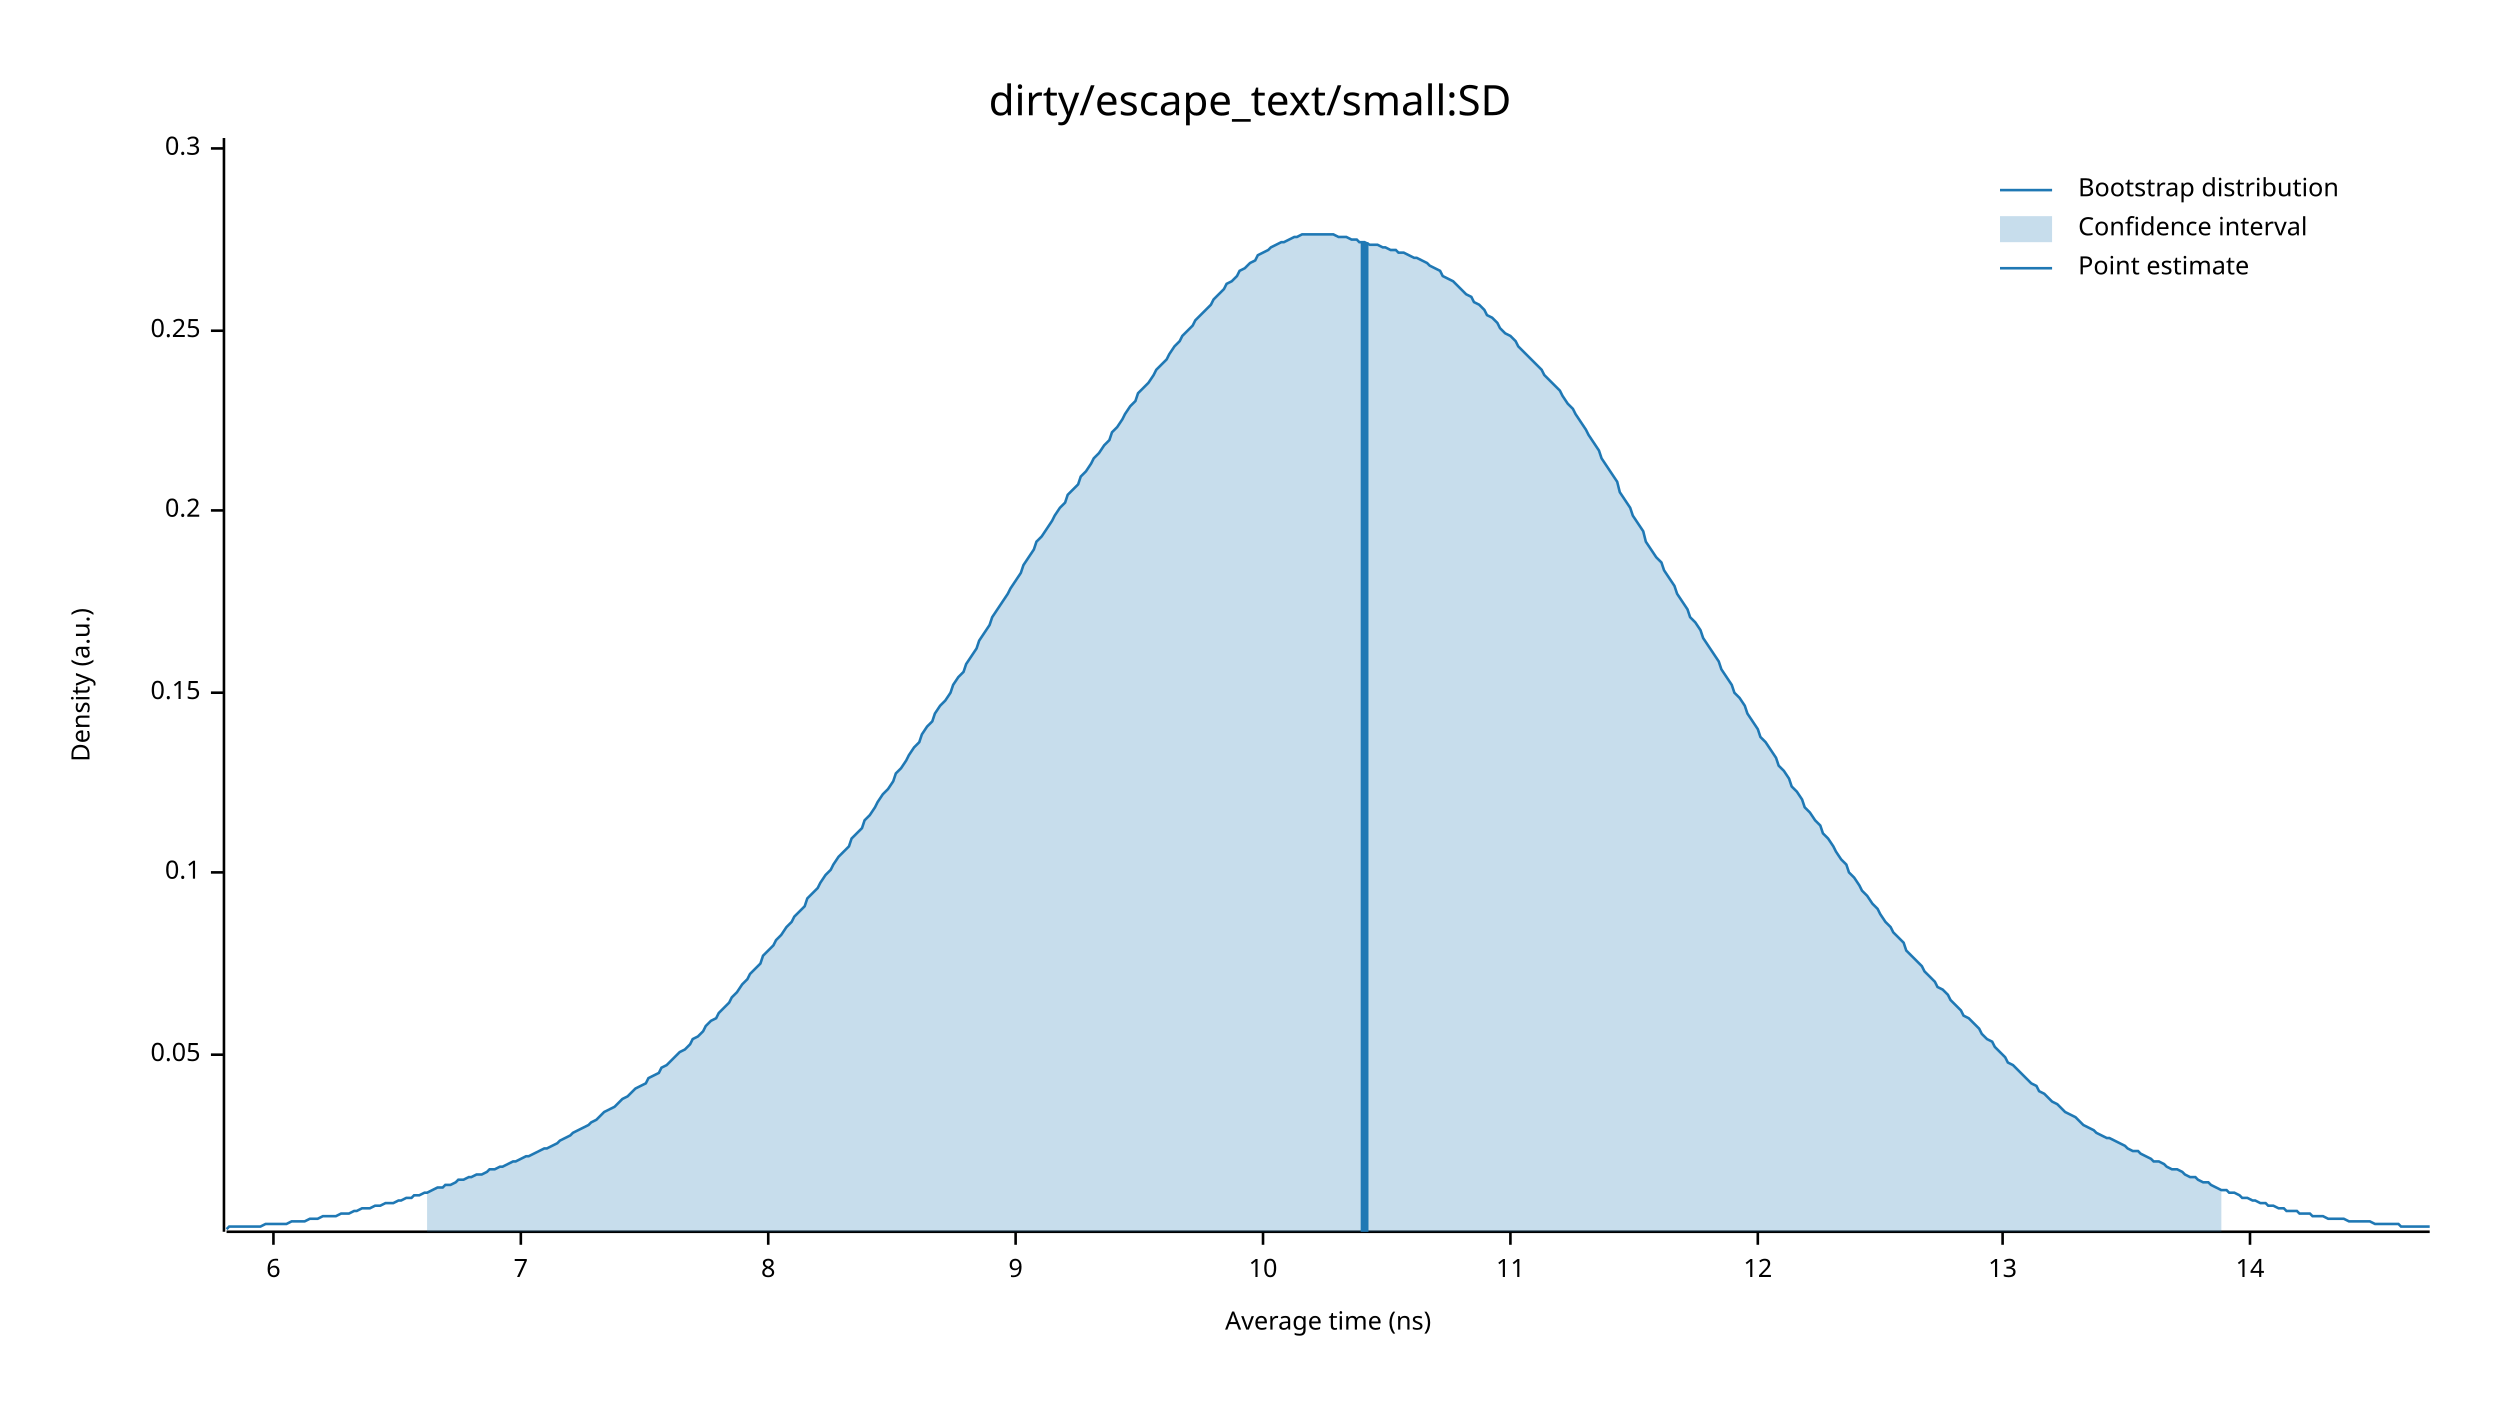
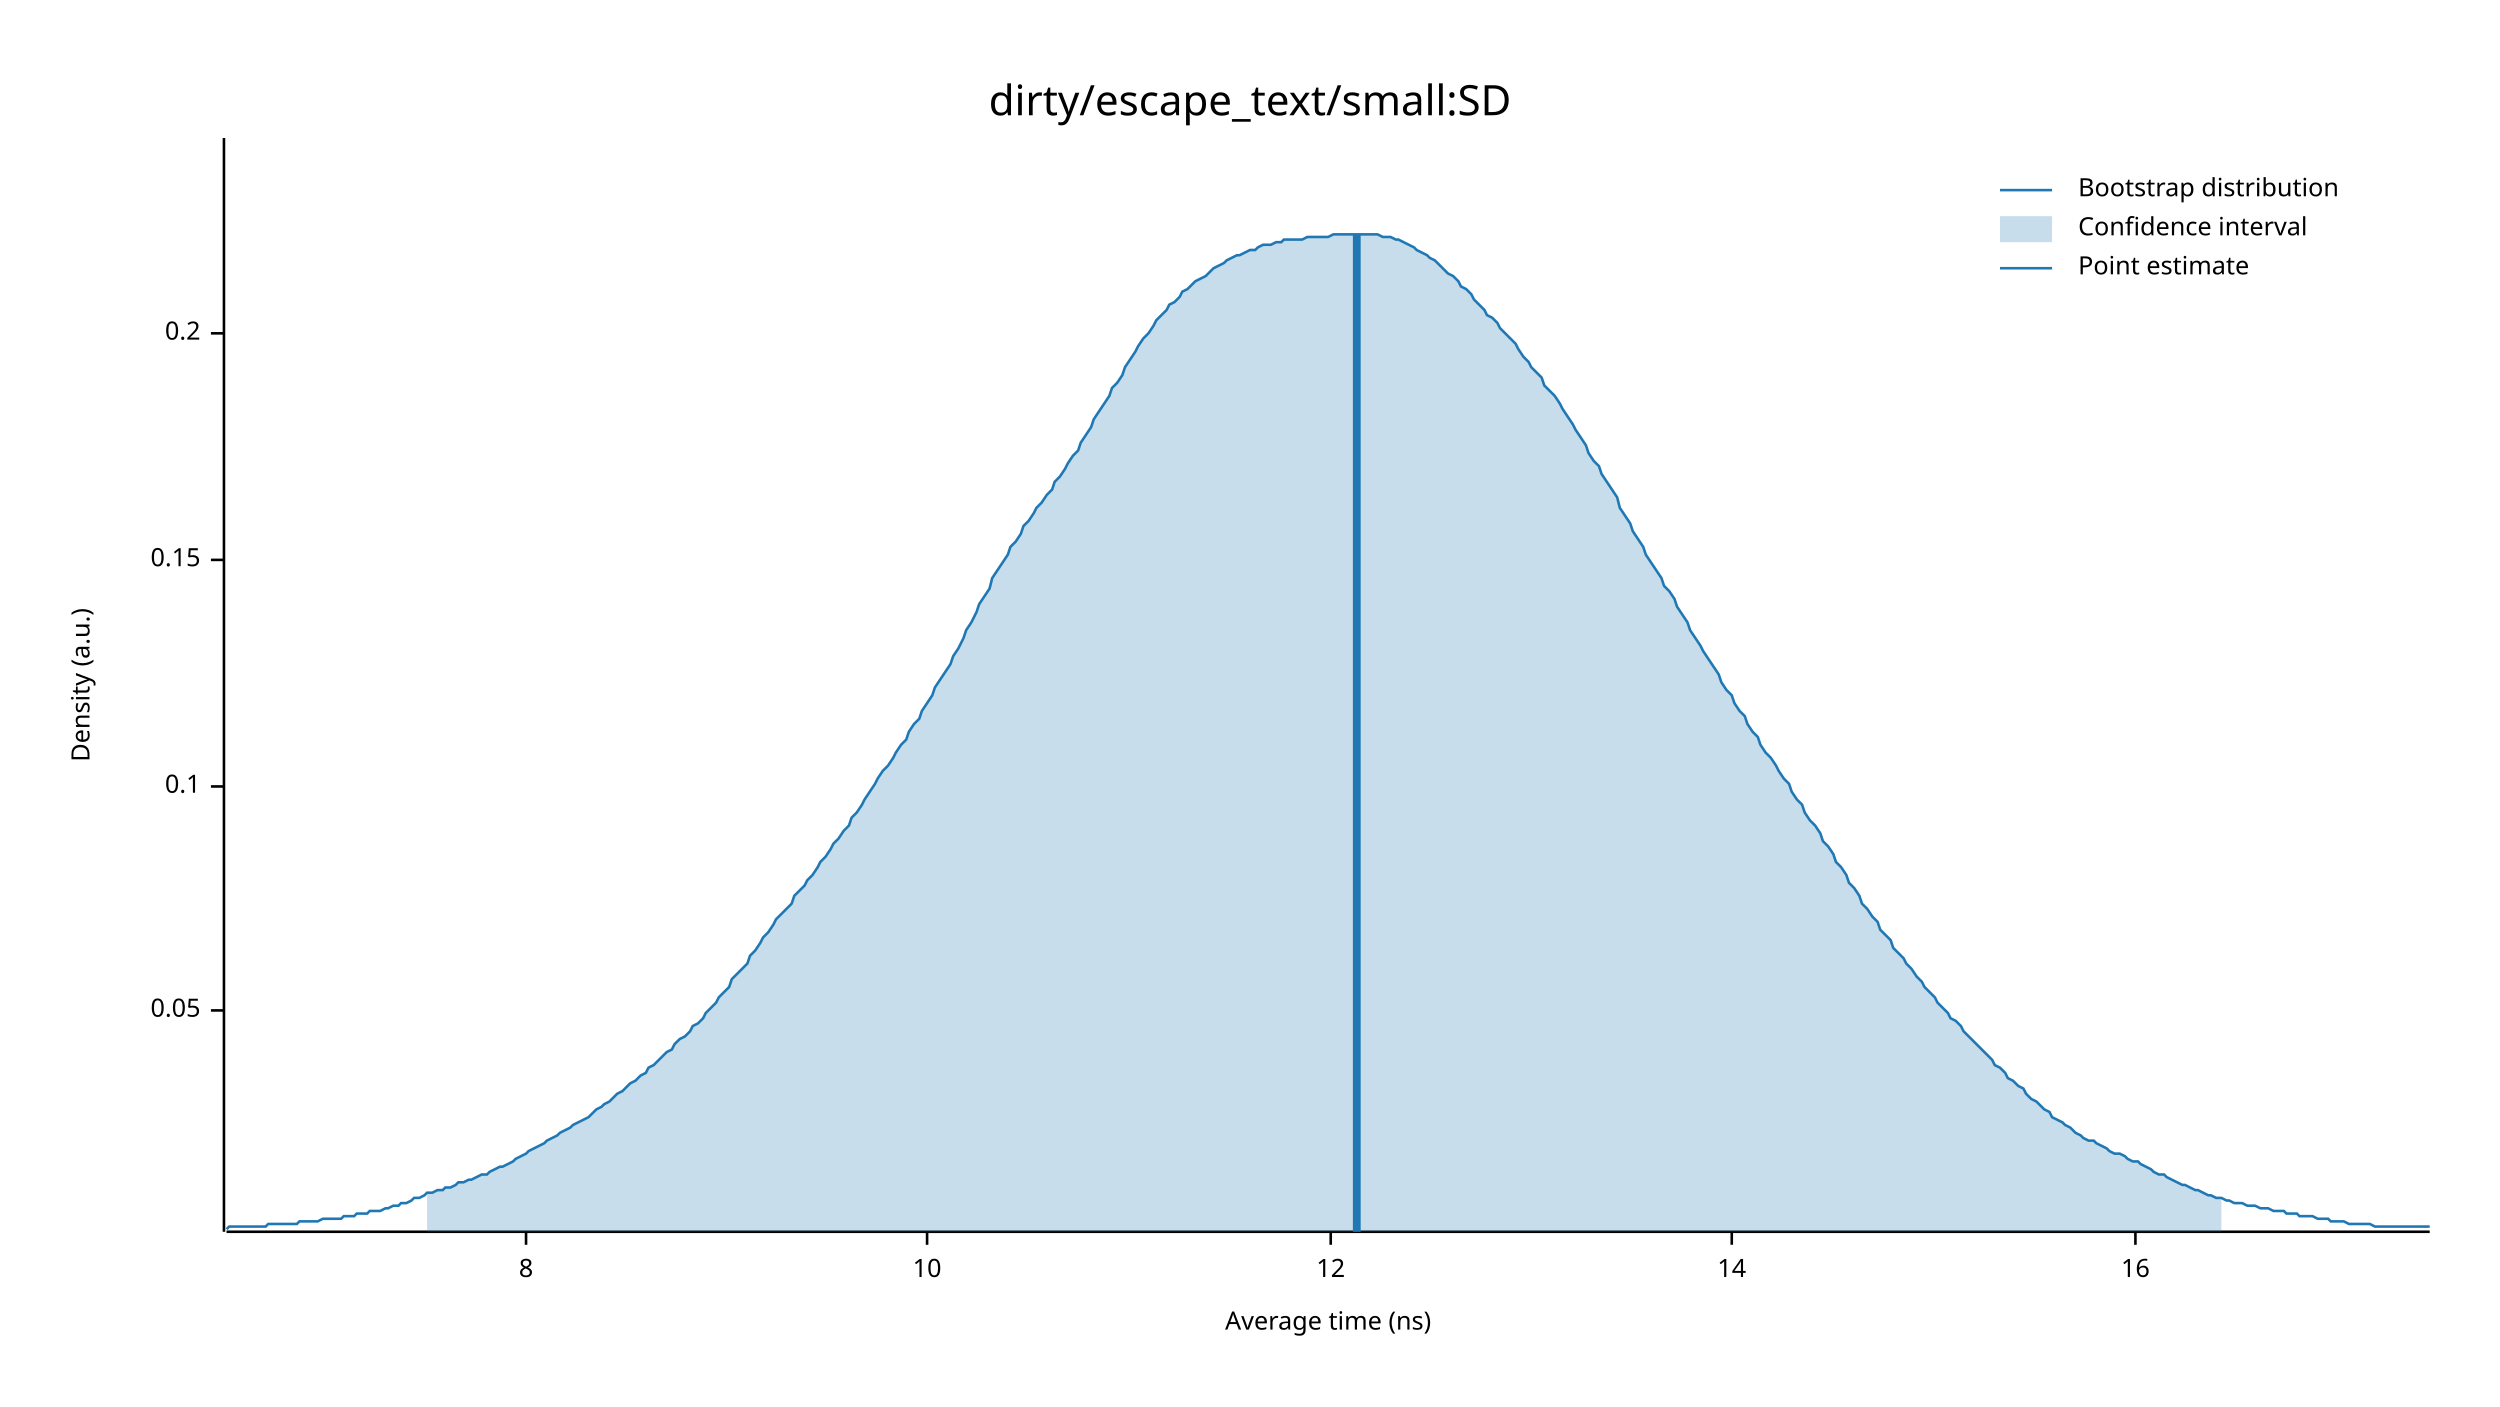
<svg xmlns="http://www.w3.org/2000/svg" width="960" height="540" viewBox="0 0 960 540">
  <text x="480" y="32" dy="0.76em" text-anchor="middle" font-family="sans-serif" font-size="16.129" opacity="1" fill="#000000">
dirty/escape_text/small:SD
</text>
  <text x="27" y="263" dy="0.76em" text-anchor="middle" font-family="sans-serif" font-size="9.677" opacity="1" fill="#000000" transform="rotate(270, 27, 263)">
Density (a.u.)
</text>
  <text x="510" y="513" dy="-0.5ex" text-anchor="middle" font-family="sans-serif" font-size="9.677" opacity="1" fill="#000000">
Average time (ns)
</text>
  <polyline fill="none" opacity="1" stroke="#000000" stroke-width="1" points="86,53 86,473 " />
-   <text x="77" y="405" dy="0.5ex" text-anchor="end" font-family="sans-serif" font-size="9.677" opacity="1" fill="#000000">
+   <text x="77" y="388" dy="0.5ex" text-anchor="end" font-family="sans-serif" font-size="9.677" opacity="1" fill="#000000">
0.05
</text>
-   <polyline fill="none" opacity="1" stroke="#000000" stroke-width="1" points="81,405 86,405 " />
-   <text x="77" y="335" dy="0.5ex" text-anchor="end" font-family="sans-serif" font-size="9.677" opacity="1" fill="#000000">
+   <polyline fill="none" opacity="1" stroke="#000000" stroke-width="1" points="81,388 86,388 " />
+   <text x="77" y="302" dy="0.5ex" text-anchor="end" font-family="sans-serif" font-size="9.677" opacity="1" fill="#000000">
0.1
</text>
-   <polyline fill="none" opacity="1" stroke="#000000" stroke-width="1" points="81,335 86,335 " />
-   <text x="77" y="266" dy="0.5ex" text-anchor="end" font-family="sans-serif" font-size="9.677" opacity="1" fill="#000000">
+   <polyline fill="none" opacity="1" stroke="#000000" stroke-width="1" points="81,302 86,302 " />
+   <text x="77" y="215" dy="0.5ex" text-anchor="end" font-family="sans-serif" font-size="9.677" opacity="1" fill="#000000">
0.15
</text>
-   <polyline fill="none" opacity="1" stroke="#000000" stroke-width="1" points="81,266 86,266 " />
-   <text x="77" y="196" dy="0.5ex" text-anchor="end" font-family="sans-serif" font-size="9.677" opacity="1" fill="#000000">
+   <polyline fill="none" opacity="1" stroke="#000000" stroke-width="1" points="81,215 86,215 " />
+   <text x="77" y="128" dy="0.5ex" text-anchor="end" font-family="sans-serif" font-size="9.677" opacity="1" fill="#000000">
0.2
</text>
-   <polyline fill="none" opacity="1" stroke="#000000" stroke-width="1" points="81,196 86,196 " />
-   <text x="77" y="127" dy="0.5ex" text-anchor="end" font-family="sans-serif" font-size="9.677" opacity="1" fill="#000000">
- 0.25
- </text>
-   <polyline fill="none" opacity="1" stroke="#000000" stroke-width="1" points="81,127 86,127 " />
-   <text x="77" y="57" dy="0.5ex" text-anchor="end" font-family="sans-serif" font-size="9.677" opacity="1" fill="#000000">
- 0.3
- </text>
-   <polyline fill="none" opacity="1" stroke="#000000" stroke-width="1" points="81,57 86,57 " />
+   <polyline fill="none" opacity="1" stroke="#000000" stroke-width="1" points="81,128 86,128 " />
  <polyline fill="none" opacity="1" stroke="#000000" stroke-width="1" points="87,473 933,473 " />
-   <text x="105" y="483" dy="0.76em" text-anchor="middle" font-family="sans-serif" font-size="9.677" opacity="1" fill="#000000">
- 6
- </text>
-   <polyline fill="none" opacity="1" stroke="#000000" stroke-width="1" points="105,473 105,478 " />
-   <text x="200" y="483" dy="0.76em" text-anchor="middle" font-family="sans-serif" font-size="9.677" opacity="1" fill="#000000">
- 7
- </text>
-   <polyline fill="none" opacity="1" stroke="#000000" stroke-width="1" points="200,473 200,478 " />
-   <text x="295" y="483" dy="0.76em" text-anchor="middle" font-family="sans-serif" font-size="9.677" opacity="1" fill="#000000">
+   <text x="202" y="483" dy="0.76em" text-anchor="middle" font-family="sans-serif" font-size="9.677" opacity="1" fill="#000000">
8
</text>
-   <polyline fill="none" opacity="1" stroke="#000000" stroke-width="1" points="295,473 295,478 " />
-   <text x="390" y="483" dy="0.76em" text-anchor="middle" font-family="sans-serif" font-size="9.677" opacity="1" fill="#000000">
- 9
- </text>
-   <polyline fill="none" opacity="1" stroke="#000000" stroke-width="1" points="390,473 390,478 " />
-   <text x="485" y="483" dy="0.76em" text-anchor="middle" font-family="sans-serif" font-size="9.677" opacity="1" fill="#000000">
+   <polyline fill="none" opacity="1" stroke="#000000" stroke-width="1" points="202,473 202,478 " />
+   <text x="356" y="483" dy="0.76em" text-anchor="middle" font-family="sans-serif" font-size="9.677" opacity="1" fill="#000000">
10
</text>
-   <polyline fill="none" opacity="1" stroke="#000000" stroke-width="1" points="485,473 485,478 " />
-   <text x="580" y="483" dy="0.76em" text-anchor="middle" font-family="sans-serif" font-size="9.677" opacity="1" fill="#000000">
- 11
- </text>
-   <polyline fill="none" opacity="1" stroke="#000000" stroke-width="1" points="580,473 580,478 " />
-   <text x="675" y="483" dy="0.76em" text-anchor="middle" font-family="sans-serif" font-size="9.677" opacity="1" fill="#000000">
+   <polyline fill="none" opacity="1" stroke="#000000" stroke-width="1" points="356,473 356,478 " />
+   <text x="511" y="483" dy="0.76em" text-anchor="middle" font-family="sans-serif" font-size="9.677" opacity="1" fill="#000000">
12
</text>
-   <polyline fill="none" opacity="1" stroke="#000000" stroke-width="1" points="675,473 675,478 " />
-   <text x="769" y="483" dy="0.76em" text-anchor="middle" font-family="sans-serif" font-size="9.677" opacity="1" fill="#000000">
- 13
- </text>
-   <polyline fill="none" opacity="1" stroke="#000000" stroke-width="1" points="769,473 769,478 " />
-   <text x="864" y="483" dy="0.76em" text-anchor="middle" font-family="sans-serif" font-size="9.677" opacity="1" fill="#000000">
+   <polyline fill="none" opacity="1" stroke="#000000" stroke-width="1" points="511,473 511,478 " />
+   <text x="665" y="483" dy="0.76em" text-anchor="middle" font-family="sans-serif" font-size="9.677" opacity="1" fill="#000000">
14
</text>
-   <polyline fill="none" opacity="1" stroke="#000000" stroke-width="1" points="864,473 864,478 " />
-   <polyline fill="none" opacity="1" stroke="#1F78B4" stroke-width="1" points="87,472 88,471 90,471 92,471 93,471 95,471 97,471 98,471 100,471 102,470 103,470 105,470 107,470 109,470 110,470 112,469 114,469 115,469 117,469 119,468 120,468 122,468 124,467 125,467 127,467 129,467 131,466 132,466 134,466 136,465 137,465 139,464 141,464 142,464 144,463 146,463 148,462 149,462 151,462 153,461 154,461 156,460 158,460 159,459 161,459 163,458 164,458 166,457 168,456 170,456 171,455 173,455 175,454 176,453 178,453 180,452 181,452 183,451 185,451 187,450 188,449 190,449 192,448 193,448 195,447 197,446 198,446 200,445 202,444 203,444 205,443 207,442 209,441 210,441 212,440 214,439 215,438 217,437 219,436 220,435 222,434 224,433 226,432 227,431 229,430 231,428 232,427 234,426 236,425 237,424 239,422 241,421 242,420 244,418 246,417 248,416 249,414 251,413 253,412 254,410 256,409 258,407 259,406 261,404 263,403 265,401 266,399 268,398 270,396 271,394 273,392 275,391 276,389 278,387 280,385 281,383 283,381 285,378 287,376 288,374 290,372 292,370 293,367 295,365 297,363 298,361 300,359 302,356 304,354 305,352 307,350 309,348 310,345 312,343 314,341 315,339 317,336 319,334 320,332 322,329 324,327 326,325 327,322 329,320 331,318 332,315 334,313 336,310 337,308 339,305 341,303 343,300 344,297 346,295 348,292 349,290 351,287 353,285 354,282 356,279 358,277 359,274 361,271 363,269 365,266 366,263 368,260 370,258 371,255 373,252 375,249 376,246 378,243 380,240 381,237 383,234 385,231 387,228 388,226 390,223 392,220 393,217 395,214 397,211 398,208 400,206 402,203 404,200 405,198 407,195 409,193 410,190 412,188 414,186 415,183 417,181 419,178 420,176 422,174 424,171 426,169 427,166 429,164 431,161 432,159 434,156 436,154 437,151 439,149 441,147 443,144 444,142 446,140 448,138 449,136 451,133 453,131 454,129 456,127 458,125 459,123 461,121 463,119 465,117 466,115 468,113 470,111 471,109 473,108 475,106 476,104 478,103 480,101 482,100 483,98 485,97 487,96 488,95 490,94 492,93 493,93 495,92 497,91 498,91 500,90 502,90 504,90 505,90 507,90 509,90 510,90 512,90 514,91 515,91 517,91 519,92 521,92 522,93 524,93 526,94 527,94 529,94 531,95 532,95 534,96 536,96 537,97 539,97 541,98 543,99 544,99 546,100 548,101 549,102 551,103 553,104 554,106 556,107 558,108 560,110 561,111 563,113 565,114 566,116 568,117 570,119 571,121 573,122 575,124 576,126 578,128 580,129 582,131 583,133 585,135 587,137 588,138 590,140 592,142 593,144 595,146 597,148 599,150 600,152 602,155 604,157 605,159 607,162 609,165 610,167 612,170 614,173 615,176 617,179 619,182 621,185 622,189 624,192 626,195 627,198 629,201 631,204 632,208 634,211 636,214 638,216 639,219 641,222 643,225 644,228 646,231 648,234 649,237 651,239 653,242 654,245 656,248 658,251 660,254 661,257 663,260 665,263 666,266 668,268 670,271 671,274 673,277 675,280 676,283 678,285 680,288 682,291 683,294 685,296 687,299 688,302 690,304 692,307 693,310 695,312 697,315 699,317 700,320 702,322 704,325 705,327 707,330 709,332 710,335 712,337 714,340 715,342 717,344 719,347 721,349 722,351 724,354 726,356 727,358 729,360 731,362 732,365 734,367 736,369 738,371 739,373 741,375 743,377 744,379 746,380 748,382 749,384 751,386 753,388 754,390 756,391 758,393 760,395 761,397 763,399 765,400 766,402 768,404 770,406 771,408 773,409 775,411 777,413 778,414 780,416 782,417 783,419 785,420 787,422 788,423 790,424 792,426 793,427 795,428 797,429 799,431 800,432 802,433 804,434 805,435 807,436 809,437 810,437 812,438 814,439 816,440 817,441 819,442 821,442 822,443 824,444 826,445 827,446 829,446 831,447 832,448 834,449 836,449 838,450 839,451 841,452 843,452 844,453 846,454 848,454 849,455 851,456 853,457 855,457 856,458 858,458 860,459 861,460 863,460 865,461 866,461 868,462 870,462 871,463 873,463 875,464 877,464 878,465 880,465 882,465 883,466 885,466 887,466 888,467 890,467 892,467 894,468 895,468 897,468 899,468 900,468 902,469 904,469 905,469 907,469 909,469 910,469 912,470 914,470 916,470 917,470 919,470 921,470 922,471 924,471 926,471 927,471 929,471 931,471 933,471 " />
-   <polygon opacity="0.25" fill="#1F78B4" points="164,458 166,457 168,456 170,456 171,455 173,455 175,454 176,453 178,453 180,452 181,452 183,451 185,451 187,450 188,449 190,449 192,448 193,448 195,447 197,446 198,446 200,445 202,444 203,444 205,443 207,442 209,441 210,441 212,440 214,439 215,438 217,437 219,436 220,435 222,434 224,433 226,432 227,431 229,430 231,428 232,427 234,426 236,425 237,424 239,422 241,421 242,420 244,418 246,417 248,416 249,414 251,413 253,412 254,410 256,409 258,407 259,406 261,404 263,403 265,401 266,399 268,398 270,396 271,394 273,392 275,391 276,389 278,387 280,385 281,383 283,381 285,378 287,376 288,374 290,372 292,370 293,367 295,365 297,363 298,361 300,359 302,356 304,354 305,352 307,350 309,348 310,345 312,343 314,341 315,339 317,336 319,334 320,332 322,329 324,327 326,325 327,322 329,320 331,318 332,315 334,313 336,310 337,308 339,305 341,303 343,300 344,297 346,295 348,292 349,290 351,287 353,285 354,282 356,279 358,277 359,274 361,271 363,269 365,266 366,263 368,260 370,258 371,255 373,252 375,249 376,246 378,243 380,240 381,237 383,234 385,231 387,228 388,226 390,223 392,220 393,217 395,214 397,211 398,208 400,206 402,203 404,200 405,198 407,195 409,193 410,190 412,188 414,186 415,183 417,181 419,178 420,176 422,174 424,171 426,169 427,166 429,164 431,161 432,159 434,156 436,154 437,151 439,149 441,147 443,144 444,142 446,140 448,138 449,136 451,133 453,131 454,129 456,127 458,125 459,123 461,121 463,119 465,117 466,115 468,113 470,111 471,109 473,108 475,106 476,104 478,103 480,101 482,100 483,98 485,97 487,96 488,95 490,94 492,93 493,93 495,92 497,91 498,91 500,90 502,90 504,90 505,90 507,90 509,90 510,90 512,90 514,91 515,91 517,91 519,92 521,92 522,93 524,93 526,94 527,94 529,94 531,95 532,95 534,96 536,96 537,97 539,97 541,98 543,99 544,99 546,100 548,101 549,102 551,103 553,104 554,106 556,107 558,108 560,110 561,111 563,113 565,114 566,116 568,117 570,119 571,121 573,122 575,124 576,126 578,128 580,129 582,131 583,133 585,135 587,137 588,138 590,140 592,142 593,144 595,146 597,148 599,150 600,152 602,155 604,157 605,159 607,162 609,165 610,167 612,170 614,173 615,176 617,179 619,182 621,185 622,189 624,192 626,195 627,198 629,201 631,204 632,208 634,211 636,214 638,216 639,219 641,222 643,225 644,228 646,231 648,234 649,237 651,239 653,242 654,245 656,248 658,251 660,254 661,257 663,260 665,263 666,266 668,268 670,271 671,274 673,277 675,280 676,283 678,285 680,288 682,291 683,294 685,296 687,299 688,302 690,304 692,307 693,310 695,312 697,315 699,317 700,320 702,322 704,325 705,327 707,330 709,332 710,335 712,337 714,340 715,342 717,344 719,347 721,349 722,351 724,354 726,356 727,358 729,360 731,362 732,365 734,367 736,369 738,371 739,373 741,375 743,377 744,379 746,380 748,382 749,384 751,386 753,388 754,390 756,391 758,393 760,395 761,397 763,399 765,400 766,402 768,404 770,406 771,408 773,409 775,411 777,413 778,414 780,416 782,417 783,419 785,420 787,422 788,423 790,424 792,426 793,427 795,428 797,429 799,431 800,432 802,433 804,434 805,435 807,436 809,437 810,437 812,438 814,439 816,440 817,441 819,442 821,442 822,443 824,444 826,445 827,446 829,446 831,447 832,448 834,449 836,449 838,450 839,451 841,452 843,452 844,453 846,454 848,454 849,455 851,456 853,457 853,473 164,473 " />
-   <polyline fill="none" opacity="1" stroke="#1F78B4" stroke-width="3" points="524,473 524,93 " />
+   <polyline fill="none" opacity="1" stroke="#000000" stroke-width="1" points="665,473 665,478 " />
+   <text x="820" y="483" dy="0.76em" text-anchor="middle" font-family="sans-serif" font-size="9.677" opacity="1" fill="#000000">
+ 16
+ </text>
+   <polyline fill="none" opacity="1" stroke="#000000" stroke-width="1" points="820,473 820,478 " />
+   <polyline fill="none" opacity="1" stroke="#1F78B4" stroke-width="1" points="87,472 88,471 90,471 92,471 93,471 95,471 97,471 98,471 100,471 102,471 103,470 105,470 107,470 109,470 110,470 112,470 114,470 115,469 117,469 119,469 120,469 122,469 124,468 125,468 127,468 129,468 131,468 132,467 134,467 136,467 137,466 139,466 141,466 142,465 144,465 146,465 148,464 149,464 151,463 153,463 154,462 156,462 158,461 159,460 161,460 163,459 164,458 166,458 168,457 170,457 171,456 173,456 175,455 176,454 178,454 180,453 181,453 183,452 185,451 187,451 188,450 190,449 192,448 193,448 195,447 197,446 198,445 200,444 202,443 203,442 205,441 207,440 209,439 210,438 212,437 214,436 215,435 217,434 219,433 220,432 222,431 224,430 226,429 227,428 229,426 231,425 232,424 234,423 236,421 237,420 239,419 241,417 242,416 244,415 246,413 248,412 249,410 251,409 253,407 254,406 256,404 258,403 259,401 261,399 263,398 265,396 266,394 268,393 270,391 271,389 273,387 275,385 276,383 278,381 280,379 281,376 283,374 285,372 287,370 288,367 290,365 292,362 293,360 295,358 297,355 298,353 300,351 302,349 304,347 305,344 307,342 309,340 310,338 312,336 314,333 315,331 317,329 319,326 320,324 322,322 324,319 326,317 327,314 329,312 331,309 332,307 334,304 336,301 337,299 339,296 341,294 343,291 344,289 346,286 348,284 349,281 351,278 353,276 354,273 356,270 358,267 359,264 361,261 363,258 365,255 366,252 368,249 370,245 371,242 373,239 375,235 376,232 378,229 380,226 381,222 383,219 385,216 387,213 388,210 390,208 392,205 393,202 395,200 397,197 398,195 400,193 402,190 404,188 405,185 407,183 409,180 410,178 412,175 414,173 415,170 417,167 419,164 420,161 422,158 424,155 426,152 427,149 429,147 431,144 432,141 434,138 436,135 437,133 439,130 441,128 443,125 444,123 446,121 448,119 449,117 451,116 453,114 454,112 456,111 458,109 459,108 461,107 463,106 465,104 466,103 468,102 470,101 471,100 473,99 475,98 476,98 478,97 480,96 482,96 483,95 485,94 487,94 488,94 490,93 492,93 493,92 495,92 497,92 498,92 500,92 502,91 504,91 505,91 507,91 509,91 510,91 512,90 514,90 515,90 517,90 519,90 521,90 522,90 524,90 526,90 527,90 529,90 531,91 532,91 534,91 536,92 537,92 539,93 541,94 543,95 544,96 546,97 548,98 549,99 551,100 553,102 554,103 556,105 558,106 560,108 561,110 563,111 565,113 566,115 568,117 570,119 571,121 573,122 575,124 576,126 578,128 580,130 582,132 583,134 585,137 587,139 588,141 590,143 592,145 593,148 595,150 597,152 599,155 600,157 602,160 604,163 605,165 607,168 609,171 610,174 612,177 614,179 615,182 617,185 619,188 621,191 622,195 624,198 626,201 627,204 629,207 631,210 632,213 634,216 636,219 638,222 639,225 641,227 643,230 644,233 646,236 648,239 649,242 651,245 653,248 654,250 656,253 658,256 660,259 661,262 663,265 665,267 666,270 668,273 670,275 671,278 673,281 675,283 676,286 678,289 680,291 682,294 683,296 685,299 687,301 688,304 690,307 692,309 693,312 695,315 697,317 699,320 700,323 702,325 704,328 705,331 707,333 709,336 710,339 712,341 714,344 715,347 717,349 719,352 721,354 722,357 724,359 726,361 727,364 729,366 731,368 732,370 734,372 736,375 738,377 739,379 741,381 743,383 744,385 746,387 748,389 749,391 751,392 753,394 754,396 756,398 758,400 760,402 761,403 763,405 765,407 766,409 768,410 770,412 771,414 773,415 775,417 777,418 778,420 780,422 782,423 783,424 785,426 787,427 788,429 790,430 792,431 793,432 795,433 797,435 799,436 800,437 802,438 804,438 805,439 807,440 809,441 810,442 812,443 814,443 816,444 817,445 819,446 821,446 822,447 824,448 826,449 827,450 829,451 831,451 832,452 834,453 836,454 838,455 839,455 841,456 843,457 844,457 846,458 848,459 849,459 851,460 853,460 855,461 856,461 858,462 860,462 861,462 863,463 865,463 866,463 868,464 870,464 871,464 873,465 875,465 877,465 878,466 880,466 882,466 883,467 885,467 887,467 888,467 890,468 892,468 894,468 895,469 897,469 899,469 900,469 902,470 904,470 905,470 907,470 909,470 910,470 912,471 914,471 916,471 917,471 919,471 921,471 922,471 924,471 926,471 927,471 929,471 931,471 933,471 " />
+   <polygon opacity="0.25" fill="#1F78B4" points="164,458 166,458 168,457 170,457 171,456 173,456 175,455 176,454 178,454 180,453 181,453 183,452 185,451 187,451 188,450 190,449 192,448 193,448 195,447 197,446 198,445 200,444 202,443 203,442 205,441 207,440 209,439 210,438 212,437 214,436 215,435 217,434 219,433 220,432 222,431 224,430 226,429 227,428 229,426 231,425 232,424 234,423 236,421 237,420 239,419 241,417 242,416 244,415 246,413 248,412 249,410 251,409 253,407 254,406 256,404 258,403 259,401 261,399 263,398 265,396 266,394 268,393 270,391 271,389 273,387 275,385 276,383 278,381 280,379 281,376 283,374 285,372 287,370 288,367 290,365 292,362 293,360 295,358 297,355 298,353 300,351 302,349 304,347 305,344 307,342 309,340 310,338 312,336 314,333 315,331 317,329 319,326 320,324 322,322 324,319 326,317 327,314 329,312 331,309 332,307 334,304 336,301 337,299 339,296 341,294 343,291 344,289 346,286 348,284 349,281 351,278 353,276 354,273 356,270 358,267 359,264 361,261 363,258 365,255 366,252 368,249 370,245 371,242 373,239 375,235 376,232 378,229 380,226 381,222 383,219 385,216 387,213 388,210 390,208 392,205 393,202 395,200 397,197 398,195 400,193 402,190 404,188 405,185 407,183 409,180 410,178 412,175 414,173 415,170 417,167 419,164 420,161 422,158 424,155 426,152 427,149 429,147 431,144 432,141 434,138 436,135 437,133 439,130 441,128 443,125 444,123 446,121 448,119 449,117 451,116 453,114 454,112 456,111 458,109 459,108 461,107 463,106 465,104 466,103 468,102 470,101 471,100 473,99 475,98 476,98 478,97 480,96 482,96 483,95 485,94 487,94 488,94 490,93 492,93 493,92 495,92 497,92 498,92 500,92 502,91 504,91 505,91 507,91 509,91 510,91 512,90 514,90 515,90 517,90 519,90 521,90 522,90 524,90 526,90 527,90 529,90 531,91 532,91 534,91 536,92 537,92 539,93 541,94 543,95 544,96 546,97 548,98 549,99 551,100 553,102 554,103 556,105 558,106 560,108 561,110 563,111 565,113 566,115 568,117 570,119 571,121 573,122 575,124 576,126 578,128 580,130 582,132 583,134 585,137 587,139 588,141 590,143 592,145 593,148 595,150 597,152 599,155 600,157 602,160 604,163 605,165 607,168 609,171 610,174 612,177 614,179 615,182 617,185 619,188 621,191 622,195 624,198 626,201 627,204 629,207 631,210 632,213 634,216 636,219 638,222 639,225 641,227 643,230 644,233 646,236 648,239 649,242 651,245 653,248 654,250 656,253 658,256 660,259 661,262 663,265 665,267 666,270 668,273 670,275 671,278 673,281 675,283 676,286 678,289 680,291 682,294 683,296 685,299 687,301 688,304 690,307 692,309 693,312 695,315 697,317 699,320 700,323 702,325 704,328 705,331 707,333 709,336 710,339 712,341 714,344 715,347 717,349 719,352 721,354 722,357 724,359 726,361 727,364 729,366 731,368 732,370 734,372 736,375 738,377 739,379 741,381 743,383 744,385 746,387 748,389 749,391 751,392 753,394 754,396 756,398 758,400 760,402 761,403 763,405 765,407 766,409 768,410 770,412 771,414 773,415 775,417 777,418 778,420 780,422 782,423 783,424 785,426 787,427 788,429 790,430 792,431 793,432 795,433 797,435 799,436 800,437 802,438 804,438 805,439 807,440 809,441 810,442 812,443 814,443 816,444 817,445 819,446 821,446 822,447 824,448 826,449 827,450 829,451 831,451 832,452 834,453 836,454 838,455 839,455 841,456 843,457 844,457 846,458 848,459 849,459 851,460 853,460 853,473 164,473 " />
+   <polyline fill="none" opacity="1" stroke="#1F78B4" stroke-width="3" points="521,473 521,90 " />
  <text x="798" y="68" dy="0.76em" text-anchor="start" font-family="sans-serif" font-size="9.677" opacity="1" fill="#000000">
Bootstrap distribution
</text>
  <text x="798" y="83" dy="0.76em" text-anchor="start" font-family="sans-serif" font-size="9.677" opacity="1" fill="#000000">
Confidence interval
</text>
  <text x="798" y="98" dy="0.76em" text-anchor="start" font-family="sans-serif" font-size="9.677" opacity="1" fill="#000000">
Point estimate
</text>
  <polyline fill="none" opacity="1" stroke="#1F78B4" stroke-width="1" points="768,73 788,73 " />
  <rect x="768" y="83" width="20" height="10" opacity="0.25" fill="#1F78B4" stroke="none" />
  <polyline fill="none" opacity="1" stroke="#1F78B4" stroke-width="1" points="768,103 788,103 " />
</svg>
